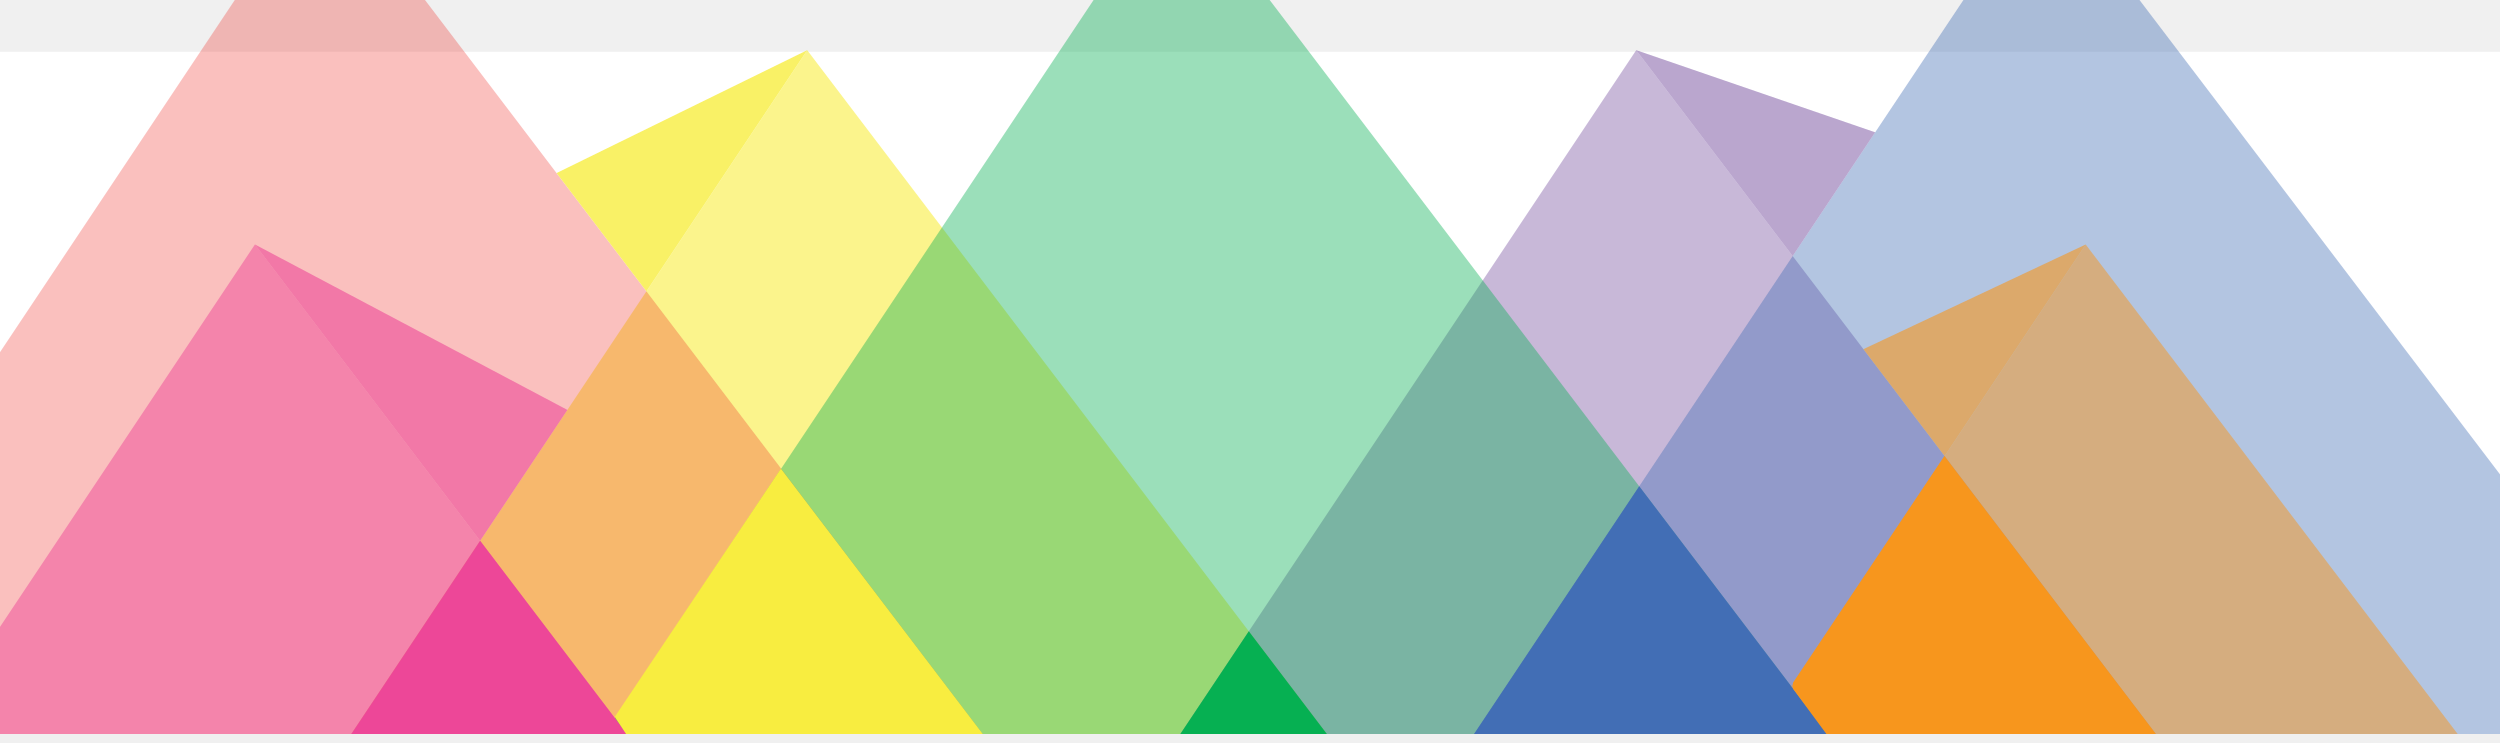
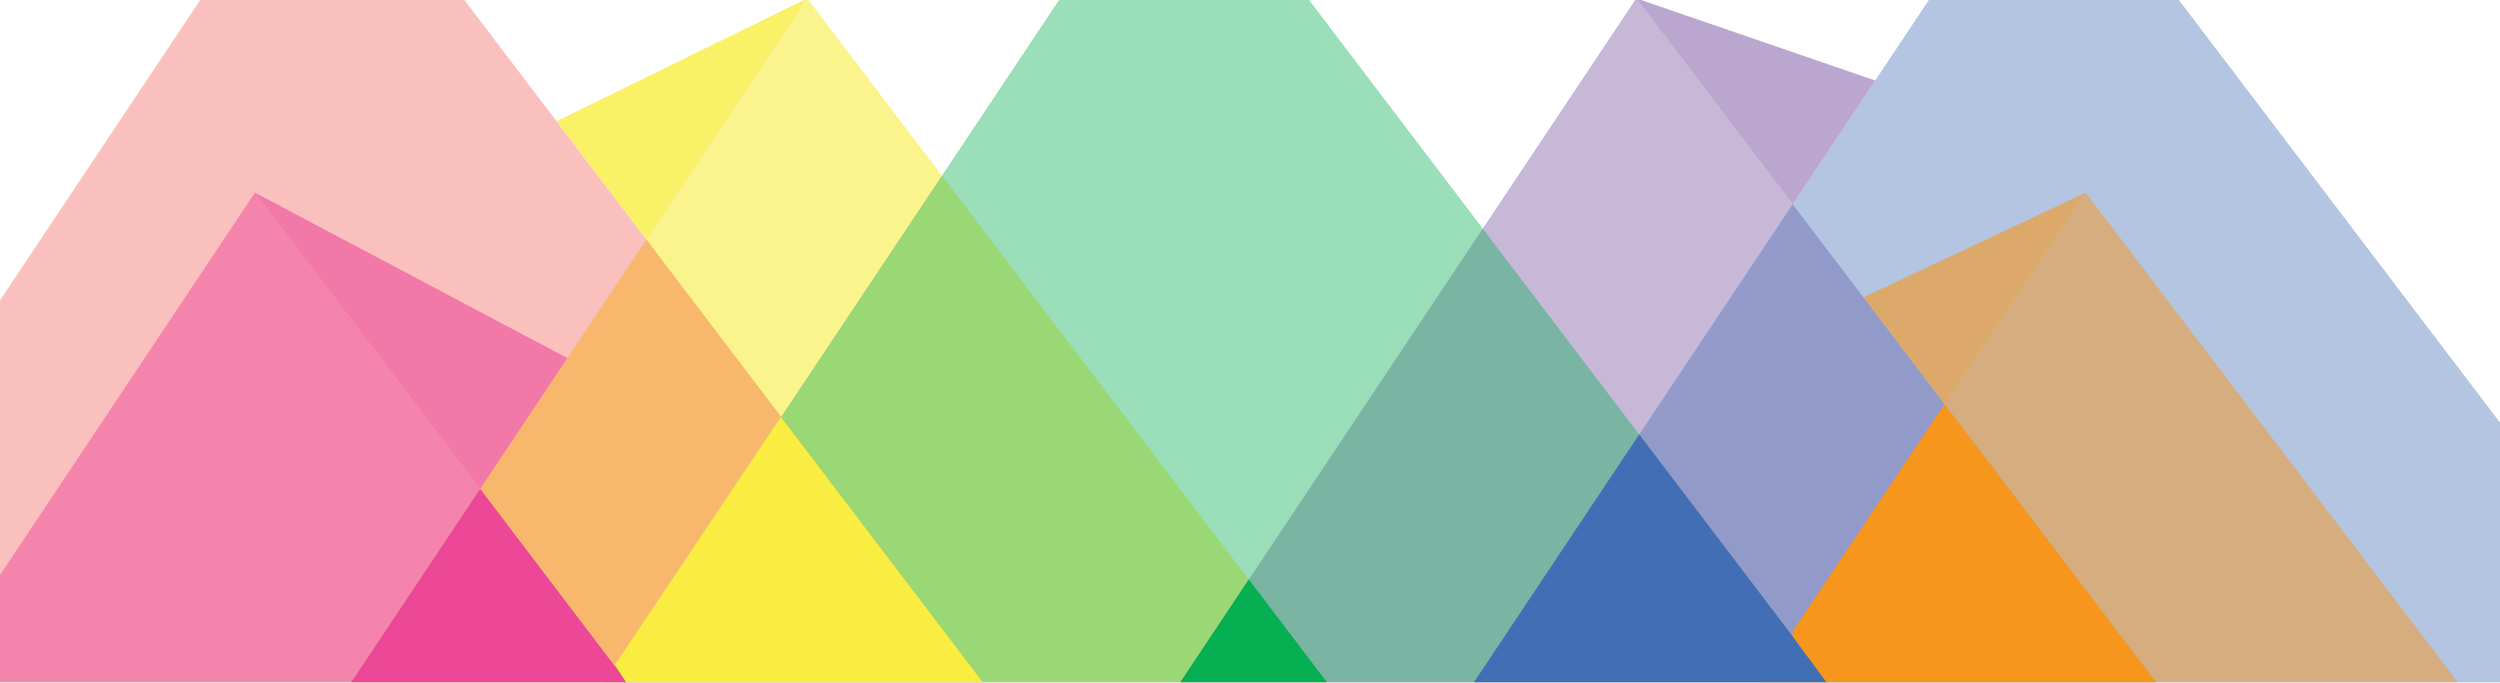
- <svg xmlns="http://www.w3.org/2000/svg" version="1.1" id="Layer_1" x="0px" y="0px" width="289.5px" height="86px" viewBox="0 0 289.5 86" enable-background="new 0 0 289.5 86" xml:space="preserve">
-   <rect x="-0.5" y="6" fill="#FFFFFF" width="290" height="79" />
+ <svg xmlns="http://www.w3.org/2000/svg" version="1.1" id="Layer_1" x="0px" y="0px" width="289.5px" height="79px" viewBox="0 0 289.5 79" enable-background="new 0 0 289.5 79" xml:space="preserve">
+   <rect x="-0.5" fill="#FFFFFF" width="290" height="79" />
  <polygon fill="#754D9E" points="68.377,-41 72.607,-47.346 77.43,-41 " />
  <polygon opacity="0.9" fill="#ED2A25" points="78.362,-41 82.591,-47.346 87.414,-41 " />
  <polygon opacity="0.9" fill="#F8ED40" points="88.346,-41 92.576,-47.346 97.398,-41 " />
  <polygon opacity="0.9" fill="#426EB5" points="92.406,-41 88.176,-34.655 83.354,-41 " />
  <polygon opacity="0.9" fill="#ED4798" points="82.422,-41 78.191,-34.655 73.37,-41 " />
  <polygon opacity="0.9" fill="#F7961D" points="72.438,-41 68.208,-34.655 63.385,-41 " />
  <polygon opacity="0.9" fill="#F8ED40" points="131.719,-41 127.489,-34.655 122.668,-41 " />
  <polygon opacity="0.9" fill="#426EB5" points="121.735,-41 117.506,-34.655 112.683,-41 " />
  <polygon opacity="0.9" fill="#ED4798" points="111.751,-41 107.521,-34.655 102.699,-41 " />
  <polygon opacity="0.9" fill="#F7961D" points="101.767,-41 97.537,-34.655 92.714,-41 " />
  <polygon opacity="0.9" fill="#ED2A25" points="97.707,-41 101.937,-47.346 106.758,-41 " />
  <polygon fill="#754D9E" points="107.69,-41 111.921,-47.346 116.743,-41 " />
  <polygon opacity="0.8" fill="#06B052" points="117.676,-41 121.905,-47.346 126.728,-41 " />
  <polygon opacity="0.9" fill="#F7961D" points="171.032,-41 166.803,-34.655 161.98,-41 " />
  <polygon opacity="0.9" fill="#F7961D" points="127.659,-41 131.889,-47.346 136.711,-41 " />
  <polygon opacity="0.9" fill="#ED4798" points="137.644,-41 141.873,-47.346 146.695,-41 " />
  <polygon opacity="0.9" fill="#426EB5" points="147.628,-41 151.857,-47.346 156.68,-41 " />
  <polygon opacity="0.9" fill="#F8ED40" points="157.611,-41 161.842,-47.346 166.664,-41 " />
  <polygon opacity="0.8" fill="#06B052" points="161.672,-41 157.441,-34.655 152.62,-41 " />
  <polygon fill="#754D9E" points="151.688,-41 147.457,-34.655 142.636,-41 " />
  <polygon opacity="0.9" fill="#ED2A25" points="141.703,-41 137.473,-34.655 132.651,-41 " />
  <g display="none">
    <rect x="-10.5" display="inline" fill="#FFFFFF" width="300" height="79" />
    <polygon display="inline" opacity="0.9" fill="#F7961D" points="38.162,79 50.249,60.867 64.028,79  " />
    <polygon display="inline" opacity="0.9" fill="#F7961D" points="209.136,79 221.223,60.867 235.003,79  " />
    <polygon display="inline" opacity="0.9" fill="#F8ED40" points="52.317,79 67.552,56.145 84.92,79  " />
    <polygon display="inline" opacity="0.9" fill="#ED4798" points="184.874,79 200.108,56.145 217.477,79  " />
    <polygon display="inline" opacity="0.8" fill="#06B052" points="73.839,79 93.526,49.466 115.969,79  " />
    <polygon display="inline" opacity="0.9" fill="#426EB5" points="98.196,79 122.205,42.981 149.576,79  " />
    <polygon display="inline" opacity="0.9" fill="#ED2A25" points="124.196,79 148.205,42.981 175.576,79  " />
    <polygon display="inline" opacity="0.9" fill="#754D9E" points="152.465,79 173.423,47.559 197.315,79  " />
    <polygon display="inline" opacity="0.2" fill="#F7961D" points="38.037,79 -10.5,24.5 -10.5,0 10.5,0 50.249,60.867  " />
    <polygon display="inline" opacity="0.2" fill="#F8ED40" points="57.665,70.79 50.186,60.867 10.5,0 39.5,0 67.552,56.145  " />
    <polygon display="inline" opacity="0.2" fill="#06B052" points="78.955,71.232 67.521,56.145 39.5,0 79.5,0 93.526,49.466  " />
    <polygon display="inline" opacity="0.2" fill="#426EB5" points="106.401,66.541 93.476,49.466 79.5,0 112.5,0 122.205,42.981  " />
    <polyline display="inline" opacity="0.1" fill="#ED2A25" points="135.889,61.208 122.121,42.981 112.5,0 141.5,0 148.205,42.981    136.056,61.208  " />
    <polygon display="inline" opacity="0.2" fill="#F7961D" points="289.5,26 289.5,0 261.5,0 221.223,60.867 235.003,79  " />
    <polygon display="inline" opacity="0.2" fill="#ED4798" points="200.275,56.145 213.116,73.153 221.265,60.867 261.5,0 226.5,0     " />
    <polygon display="inline" opacity="0.2" fill="#754D9E" points="173.516,47.559 190.733,70.278 200.132,56.145 226.5,0 197.5,0     " />
    <polygon display="inline" opacity="0.2" fill="#ED2A25" points="148.205,42.981 156.695,0 197.5,0 173.516,47.559 163.63,63.279     " />
  </g>
  <polygon opacity="0.9" fill="#F7961D" points="140.659,-25 144.889,-31.346 149.711,-25 " />
  <polygon opacity="0.9" fill="#ED4798" points="150.783,-25 155.013,-31.346 159.835,-25 " />
  <polygon fill="#754D9E" points="190.69,-25 194.921,-31.346 199.743,-25 " />
  <polygon opacity="0.8" fill="#06B052" points="200.675,-25 204.905,-31.346 209.728,-25 " />
  <polygon opacity="0.9" fill="#F7961D" points="210.659,-25 214.889,-31.346 219.711,-25 " />
  <polygon opacity="0.9" fill="#ED2A25" points="180.986,-25 185.217,-31.346 190.038,-25 " />
  <polygon opacity="0.9" fill="#F8ED40" points="171.626,-25 175.854,-31.346 180.678,-25 " />
  <polygon opacity="0.9" fill="#426EB5" points="161.018,-25 165.247,-31.346 170.069,-25 " />
  <polygon opacity="0.9" fill="#ED4798" points="220.783,-25 225.013,-31.346 229.835,-25 " />
  <polygon fill="#06B052" points="139.223,131 131.728,118 139.223,105 154.215,105 161.71,118 154.215,131 " />
  <polygon fill="#06B052" points="124.223,157 116.728,144 124.223,131 139.215,131 146.71,144 139.215,157 " />
  <polygon fill="#06B052" points="146.223,144 138.728,131 146.223,118 161.215,118 168.71,131 161.215,144 " />
  <polygon fill="#06B052" points="139.223,157 131.728,144 139.223,131 154.215,131 161.71,144 154.215,157 " />
  <polygon fill="none" stroke="#FFFFFF" stroke-miterlimit="10" points="131.551,289.5 115.103,261 131.551,232.5 164.449,232.5   180.897,261 164.449,289.5 " />
  <path fill="none" stroke="#FFFFFF" stroke-miterlimit="10" d="M131.551,232.5" />
  <g opacity="0.9">
    <path fill="#ED4798" d="M188.254,249.27h0.488l1.488,4.528l1.512-4.528h0.488l-1.952,5.862h-0.098L188.254,249.27z" />
    <polygon fill="#ED4798" points="187.55,247.12 188.038,247.12 188.476,248.452 187.987,248.452  " />
    <polygon fill="#ED4798" points="187.852,248.042 188.34,248.042 188.777,249.375 188.289,249.375  " />
    <polygon fill="#ED4798" points="187.575,247.12 183.358,247.12 183.358,247.69 187.852,247.69  " />
    <polygon fill="#ED4798" points="191.854,249.27 196.835,249.27 196.835,249.771 191.649,249.771  " />
  </g>
  <g>
    <path fill="#426EB5" d="M56,156.5" />
    <g>
      <g>
        <polygon opacity="0.9" fill="#426EB5" points="34,111 24.103,128.177 34,145.5 57,128    " />
        <polyline opacity="0.9" fill="#F7961D" points="80.062,145.031 57,128 80.515,111.742 90,128    " />
        <polyline opacity="0.8" fill="#06B052" points="24.103,128.177 40.551,99.5 57,128    " />
        <polyline opacity="0.9" fill="#F8ED40" points="90,128.177 73.551,99.5 57.103,128    " />
        <polyline opacity="0.9" fill="#754D9E" points="73.551,99.5 57,128 40.551,99.5    " />
        <polyline opacity="0.1" points="73.551,99.5 57.103,128 56,99.5    " />
        <polyline opacity="0.9" fill="#ED4798" points="30.256,139.396 56.5,128.104 56.5,157 40.176,156.5    " />
        <polyline opacity="0.9" fill="#ED2A25" points="83.064,139.405 56.5,128.104 56.5,157 73.074,156.5    " />
        <polygon opacity="0.05" points="60,128 57,123.812 54,128 57,132.396    " />
      </g>
      <polygon opacity="0.05" fill="#FFFFFF" points="56.5,128.104 40.051,156.5 56.5,157   " />
      <polyline opacity="0.05" points="56.75,128.104 73.074,156.5 56.5,157 56.5,128   " />
    </g>
    <polygon fill="#FFFFFF" points="49.739,140 42.603,127.5 49.739,115 64.012,115 71.146,127.5 64.012,140  " />
    <g opacity="0.9">
      <path fill="#9E9E9E" d="M55.035,125.939h0.711l2.17,7.191l2.205-7.191h0.712l-2.847,9.311h-0.142L55.035,125.939z" />
      <polygon fill="#9E9E9E" points="54.008,122.527 54.72,122.527 55.357,124.643 54.646,124.643   " />
      <polygon fill="#9E9E9E" points="54.447,123.99 55.16,123.99 55.798,126.107 55.086,126.107   " />
      <polygon fill="#9E9E9E" points="54.045,122.527 47.896,122.527 47.896,123.433 54.447,123.433   " />
      <polygon fill="#9E9E9E" points="60.283,125.939 67.548,125.939 67.548,126.736 59.986,126.736   " />
    </g>
  </g>
-   <path fill="#ED2A25" d="M230.003,85" />
-   <polygon opacity="0.6" fill="#F8ED40" points="40.679,85 93.473,5.81 153.652,85 " />
-   <polygon opacity="0.3" fill="#ED2A25" points="-29.479,85 37.482,-15.44 113.81,85 " />
-   <polygon opacity="0.5" fill="#ED4798" points="-8.271,85 29.522,28.31 72.603,85 " />
-   <polygon opacity="0.4" fill="#754D9E" points="136.68,85 189.473,5.81 249.652,85 " />
-   <polygon opacity="0.4" fill="#06B052" points="69.969,85 136.165,-14.295 211.621,85 " />
-   <polygon opacity="0.4" fill="#426EB5" points="170.695,85 236.892,-14.295 312.348,85 " />
-   <polygon opacity="0.5" fill="#F7961D" points="203.729,85 241.522,28.31 284.604,85 " />
-   <polygon opacity="0.6" fill="#ED4798" points="29.522,28.31 65.701,47.468 55.598,62.623 " />
-   <polygon opacity="0.8" fill="#F8ED40" points="93.473,5.81 64.446,20.041 74.854,33.738 " />
-   <polygon opacity="0.5" fill="#754D9E" points="189.473,5.81 217.147,15.322 207.593,29.654 " />
-   <polygon opacity="0.6" fill="#F7961D" points="241.522,28.31 215.783,40.432 225.189,52.81 " />
-   <polygon fill="#ED4798" points="40.679,85 55.598,62.623 72.603,85 " />
-   <polygon fill="#F8ED40" points="71.198,83 90.43,54.269 113.81,85 72.5,85 " />
-   <polygon fill="#06B052" points="136.68,85 144.611,73.103 153.652,85 " />
-   <polygon fill="#426EB5" points="170.695,85 189.82,56.312 211.621,85 " />
-   <polyline fill="#F7961D" points="207.634,79.051 225.159,52.81 249.652,85 211.5,85 207.634,79.753 " />
+   <path fill="#ED2A25" d="M230.003,79" />
+   <polygon opacity="0.6" fill="#F8ED40" points="40.679,79 93.473,-0.19 153.652,79 " />
+   <polygon opacity="0.3" fill="#ED2A25" points="-29.479,79 37.482,-21.44 113.81,79 " />
+   <polygon opacity="0.5" fill="#ED4798" points="-8.271,79 29.522,22.31 72.603,79 " />
+   <polygon opacity="0.4" fill="#754D9E" points="136.68,79 189.473,-0.19 249.652,79 " />
+   <polygon opacity="0.4" fill="#06B052" points="69.969,79 136.165,-20.295 211.621,79 " />
+   <polygon opacity="0.4" fill="#426EB5" points="170.695,79 236.892,-20.295 312.348,79 " />
+   <polygon opacity="0.5" fill="#F7961D" points="203.729,79 241.522,22.31 284.604,79 " />
+   <polygon opacity="0.6" fill="#ED4798" points="29.522,22.31 65.701,41.468 55.598,56.623 " />
+   <polygon opacity="0.8" fill="#F8ED40" points="93.473,-0.19 64.446,14.041 74.854,27.738 " />
+   <polygon opacity="0.5" fill="#754D9E" points="189.473,-0.19 217.147,9.322 207.593,23.654 " />
+   <polygon opacity="0.6" fill="#F7961D" points="241.522,22.31 215.783,34.432 225.189,46.81 " />
+   <polygon fill="#ED4798" points="40.679,79 55.598,56.623 72.603,79 " />
+   <polygon fill="#F8ED40" points="71.198,77 90.43,48.269 113.81,79 72.5,79 " />
+   <polygon fill="#06B052" points="136.68,79 144.611,67.103 153.652,79 " />
+   <polygon fill="#426EB5" points="170.695,79 189.82,50.312 211.621,79 " />
+   <polyline fill="#F7961D" points="207.634,73.051 225.159,46.81 249.652,79 211.5,79 207.634,73.753 " />
</svg>
